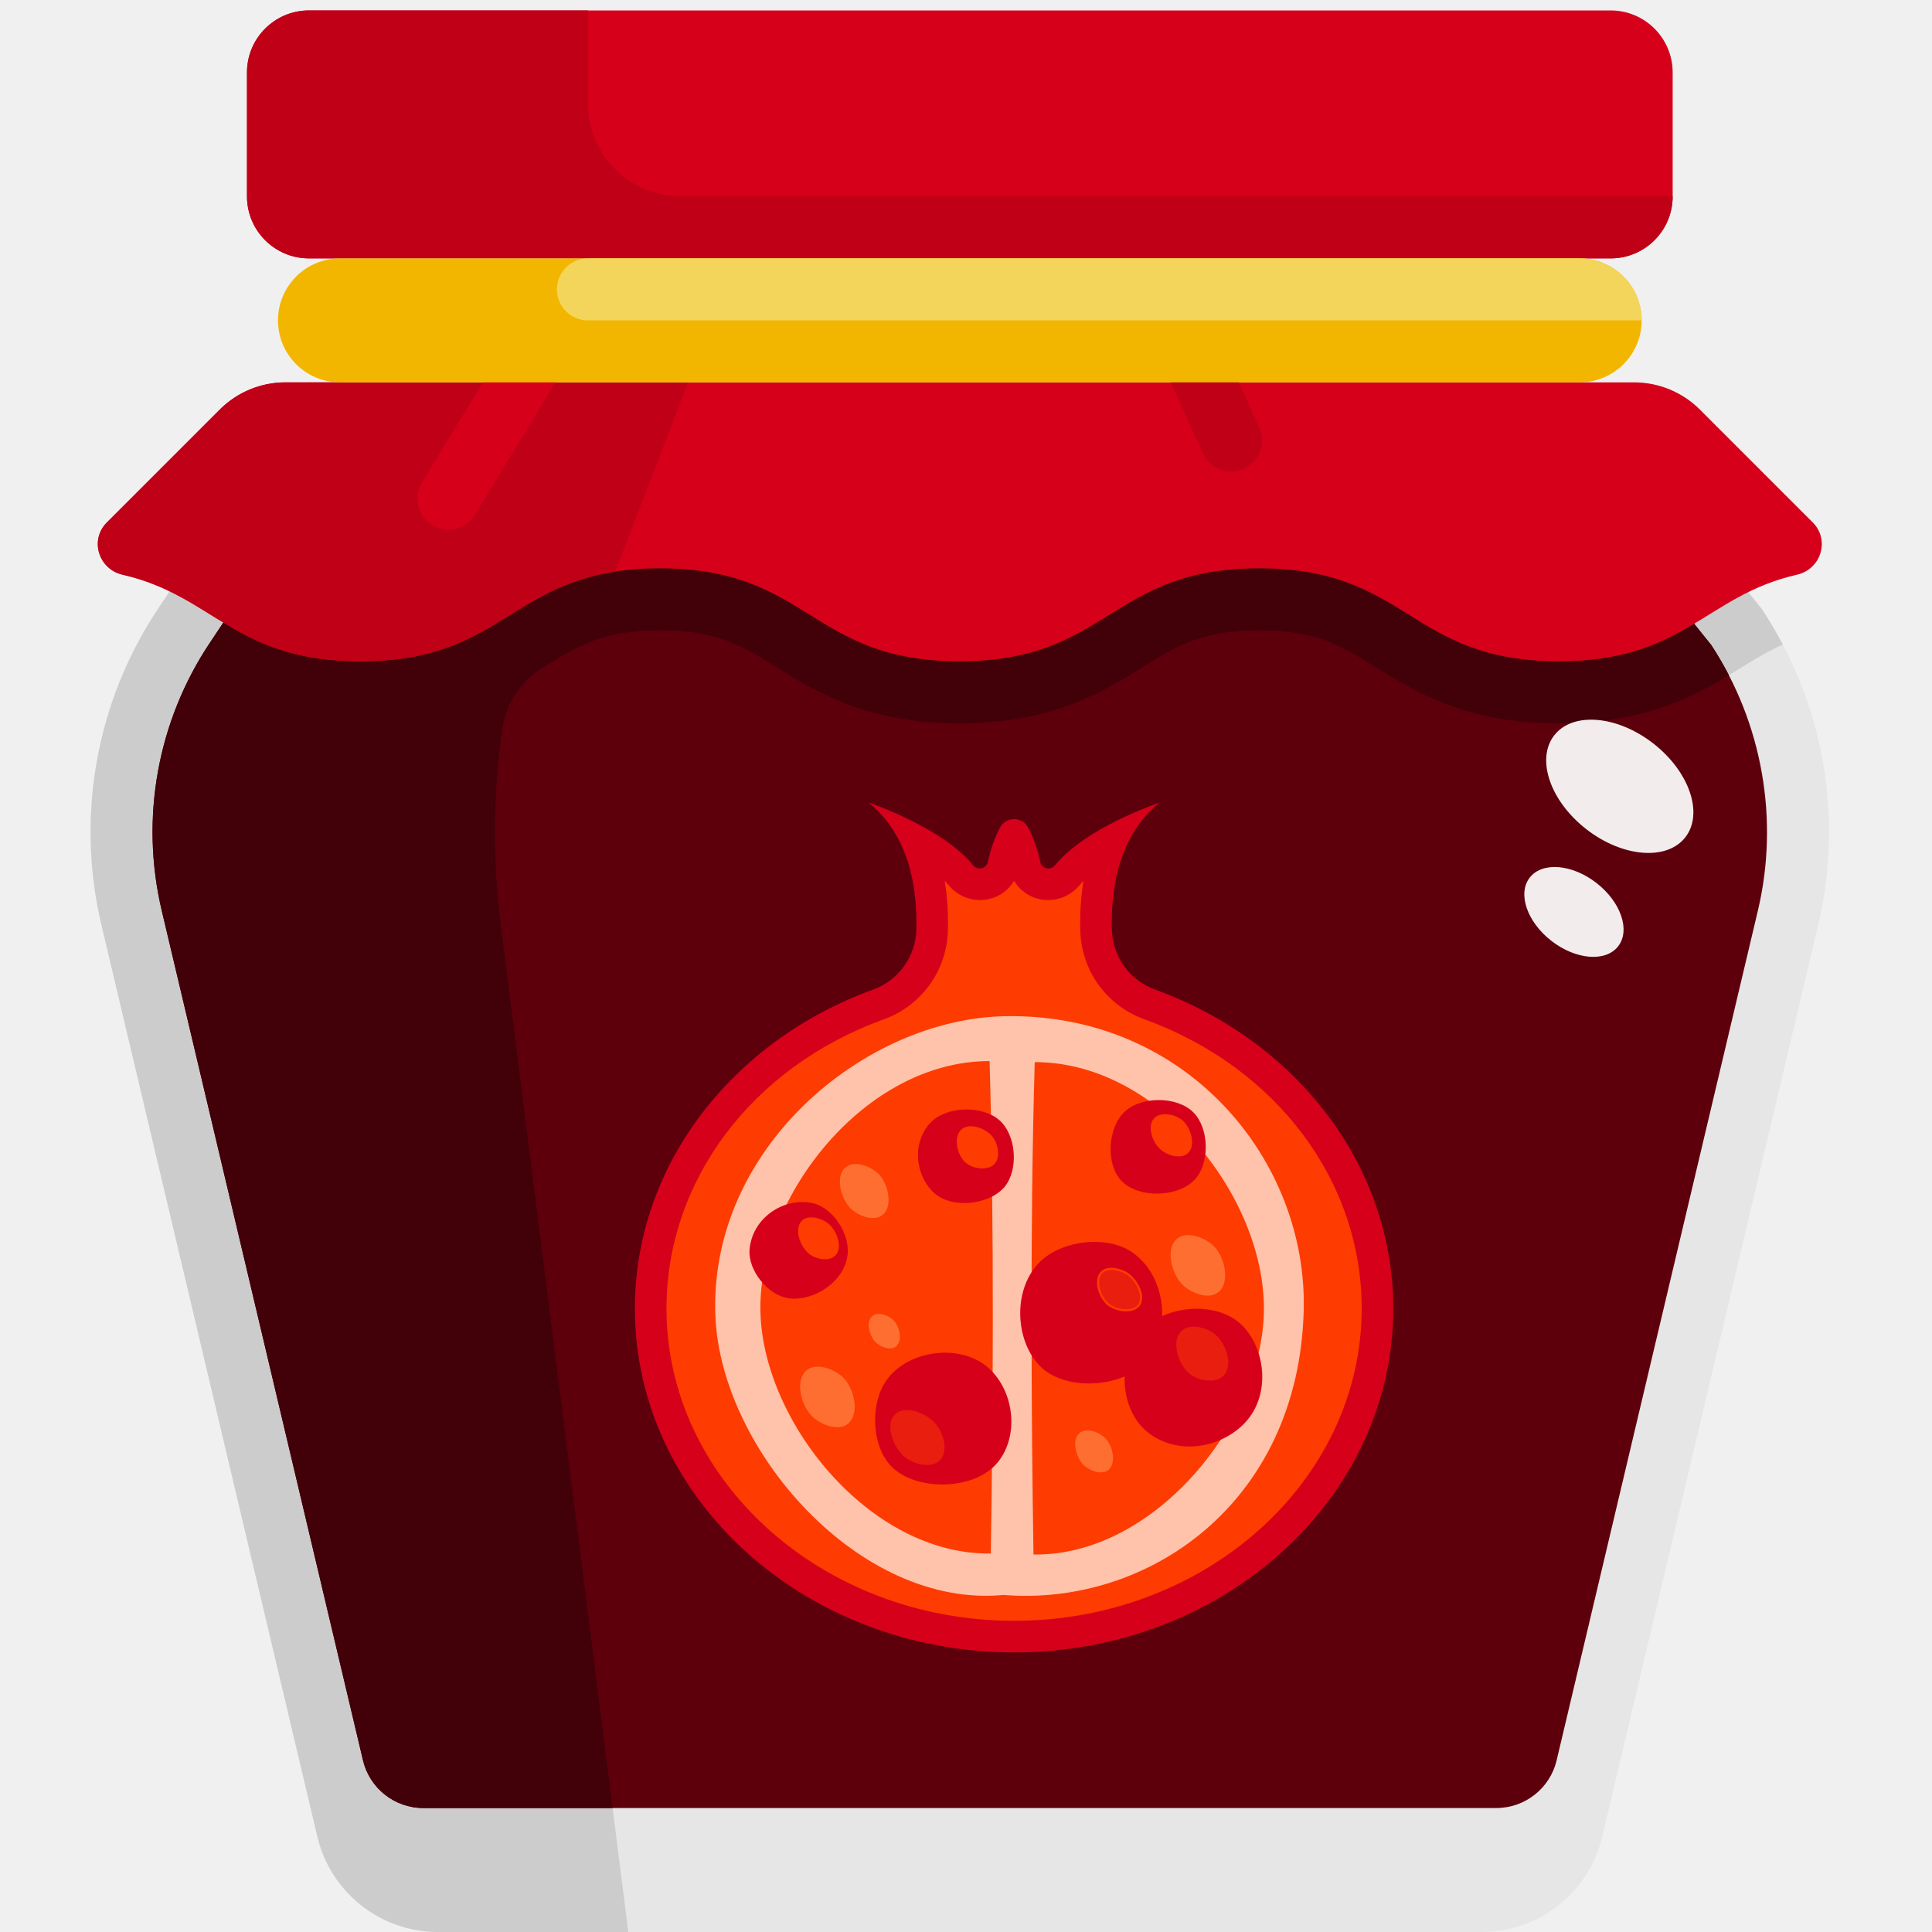
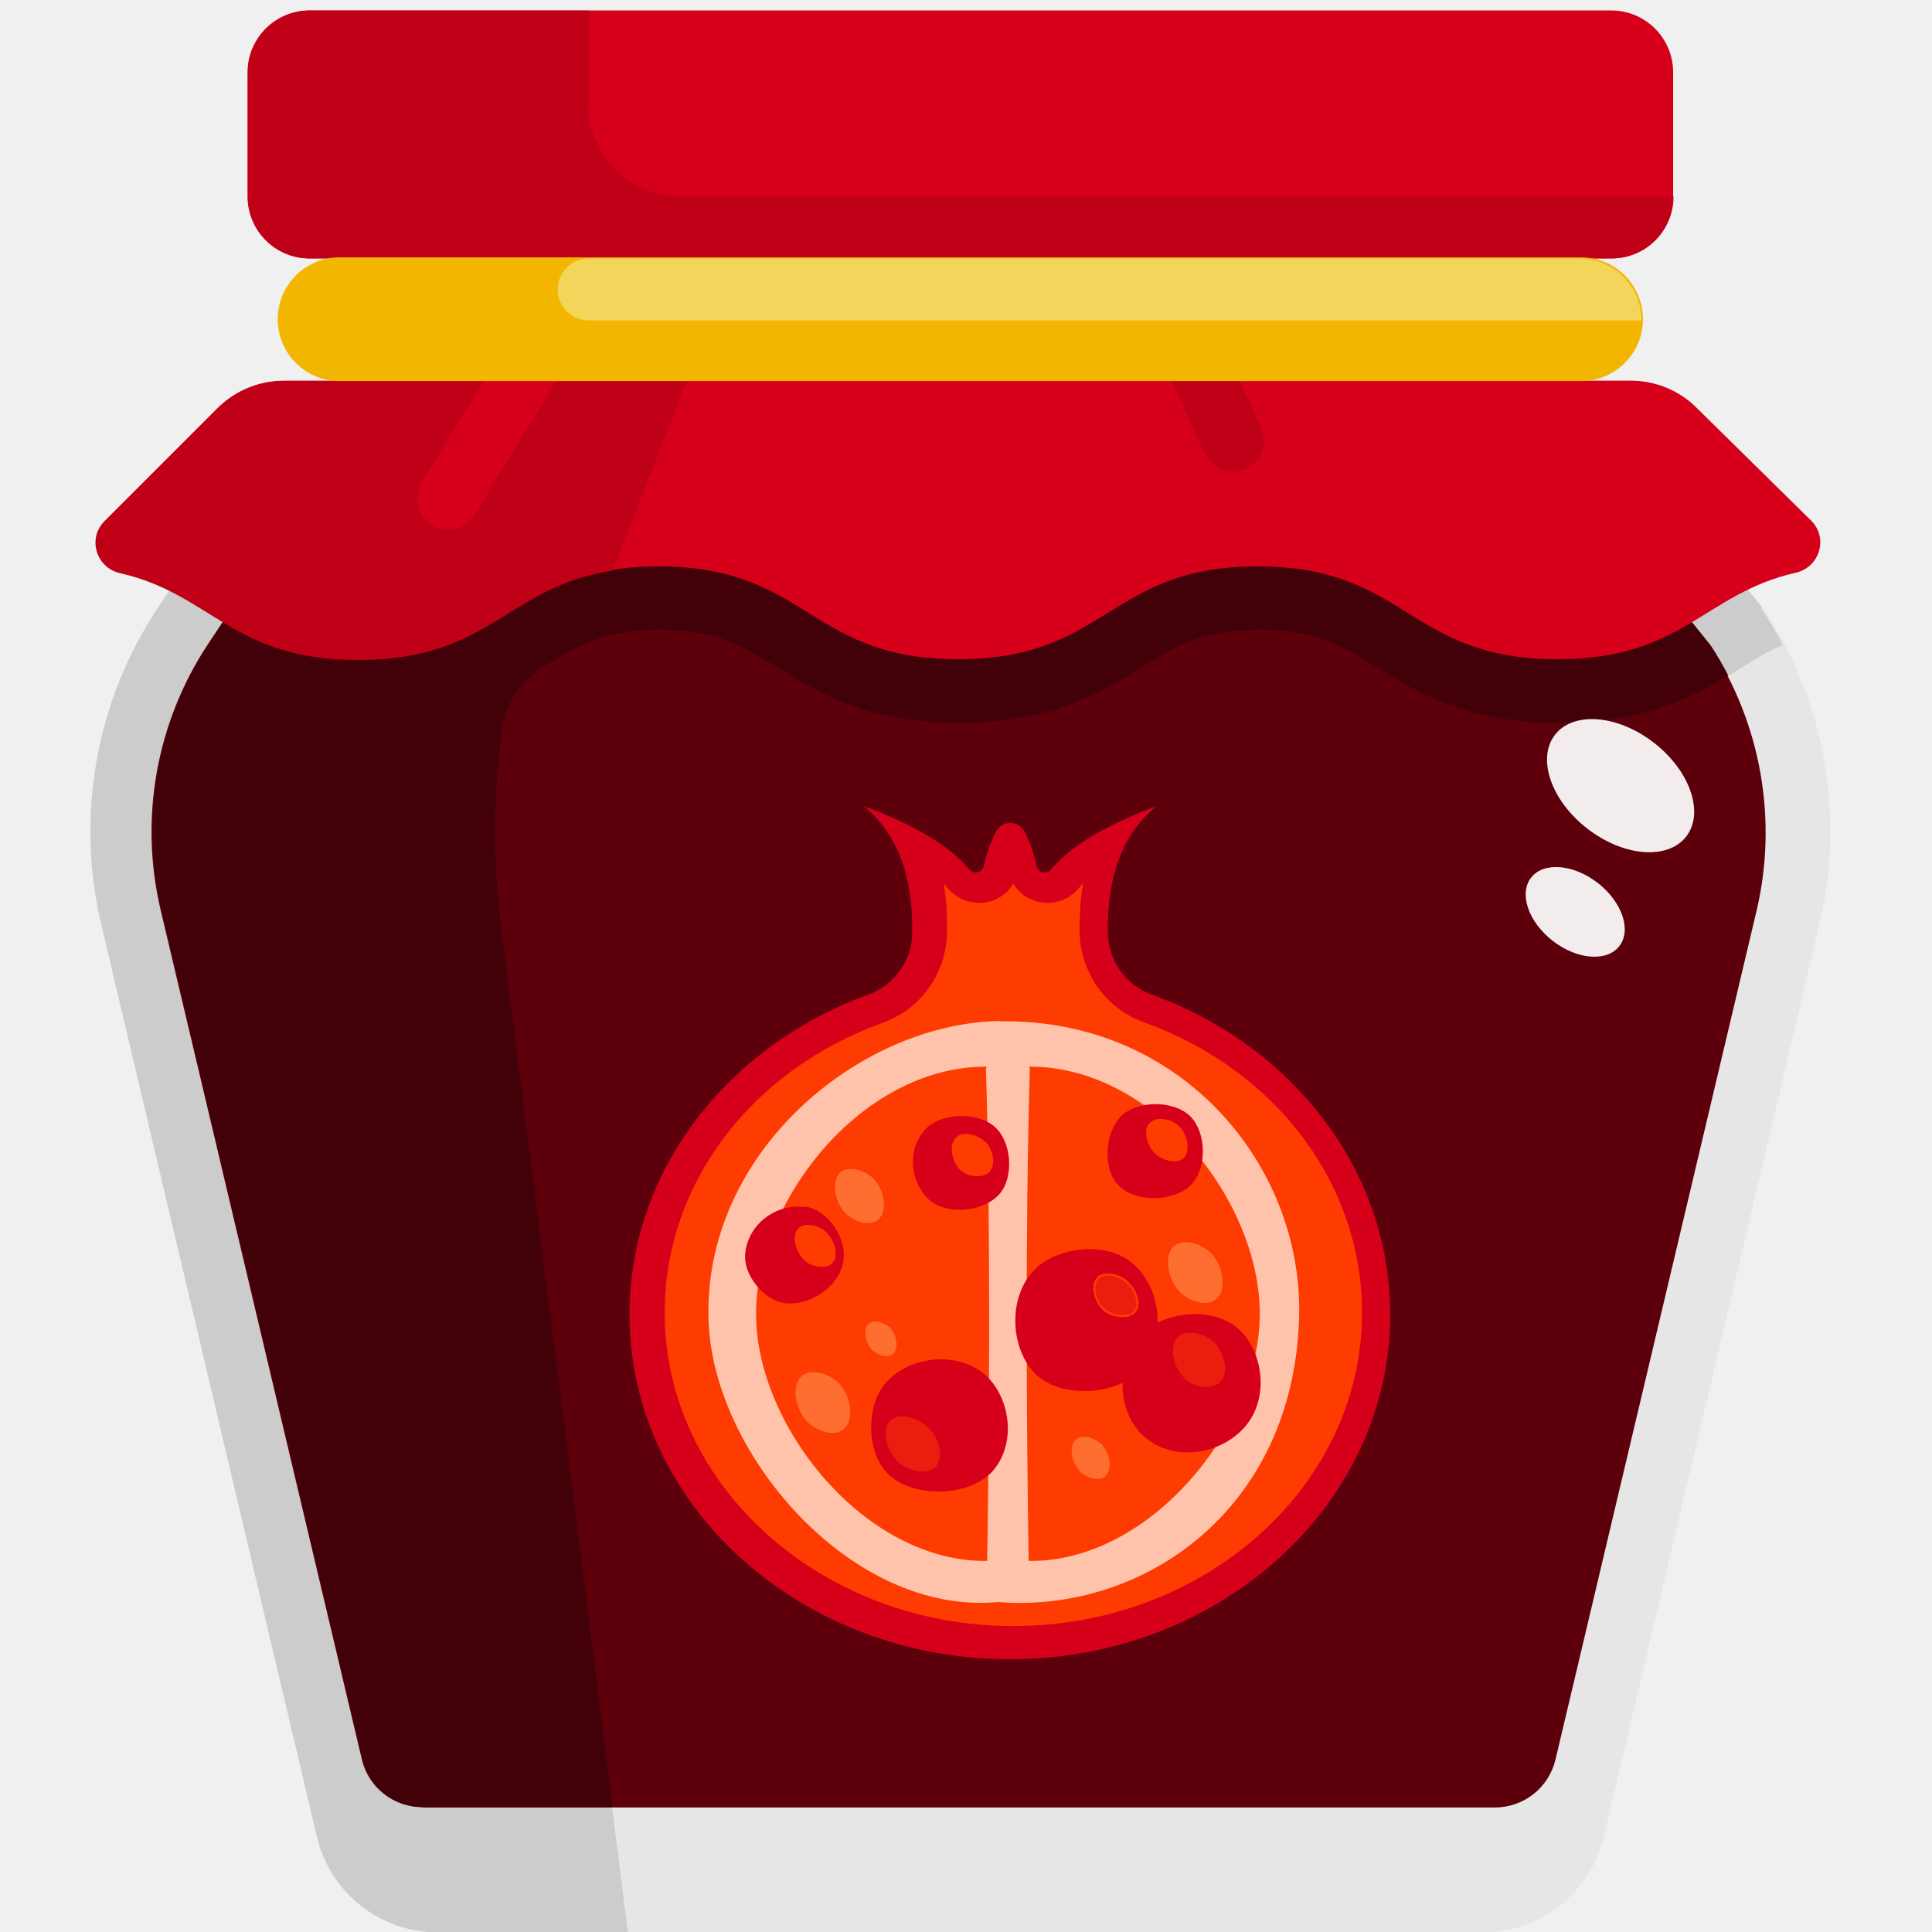
- <svg xmlns="http://www.w3.org/2000/svg" height="512pt" viewBox="-24 0 512 512" width="512pt" version="1.1" id="svg34">
-   <defs id="defs38" />
-   <path d="M 442.789,161.246 394.632,101.33 H 57.881 L 17.934,161.246 C 1.504,185.894 -3.951,216.26 2.875,245.084 L 60.103,486.719 C 63.615,501.537 76.848,512 92.074,512 H 368.649 c 15.226,0 28.459,-10.463 31.971,-25.281 l 57.228,-241.636 c 6.826,-28.824 1.371,-59.19 -15.059,-83.837 z m 0,0" fill="#f9eac7" id="path10" style="fill:#e6e6e6;stroke-width:0.995" />
-   <path d="M 442.789,161.246 394.632,101.33 H 57.881 L 17.934,161.246 C 1.504,185.894 -3.951,216.26 2.875,245.084 L 60.107,486.719 C 63.615,501.537 76.848,512 92.074,512 H 142.507 L 108.698,245.084 c -2.18,-17.207 -1.997,-34.951 0.365,-51.707 0.96,-6.811 4.891,-12.813 10.735,-16.438 0.027,-0.019 0.054,-0.035 0.082,-0.051 9.212,-5.719 15.863,-9.853 31.023,-9.853 15.168,0 21.827,4.134 31.038,9.853 10.618,6.589 23.831,14.791 48.366,14.791 24.527,0 37.74,-8.202 48.354,-14.791 9.208,-5.719 15.863,-9.853 31.023,-9.853 15.175,0 21.838,4.134 31.058,9.853 10.618,6.589 23.835,14.791 48.378,14.791 24.538,0 37.756,-8.202 48.374,-14.791 3.866,-2.397 7.269,-4.429 10.979,-6.057 -1.721,-3.275 -3.613,-6.477 -5.684,-9.585 z m 0,0" fill="#f4dbb3" id="path12" style="fill:#cccccc;stroke-width:0.995" />
-   <path d="M 88.185,479.147 H 372.538 c 7.615,0 14.231,-5.233 15.987,-12.642 l 53.339,-225.21 c 5.699,-24.072 1.197,-49.671 -12.359,-70.352 L 386.757,117.756 H 66.673 l -35.071,52.605 c -13.905,20.852 -18.517,46.548 -12.743,70.935 l 53.339,225.21 c 1.756,7.409 8.372,12.642 15.987,12.642 z m 0,0" fill="#ffc269" id="path14" style="fill:#5d000c;fill-opacity:1;stroke-width:0.995" />
-   <path d="m 434.168,178.927 c -1.41,-2.731 -2.964,-5.396 -4.662,-7.984 L 386.757,117.756 H 66.673 l -35.071,52.605 c -13.905,20.855 -18.517,46.548 -12.743,70.935 l 53.339,225.21 c 1.756,7.409 8.372,12.642 15.987,12.642 H 138.346 L 108.698,245.084 c -2.18,-17.207 -1.997,-34.951 0.365,-51.707 0.96,-6.811 4.891,-12.813 10.735,-16.442 0.027,-0.016 0.054,-0.031 0.082,-0.051 9.212,-5.715 15.863,-9.849 31.023,-9.849 15.168,0 21.827,4.134 31.038,9.853 10.618,6.589 23.831,14.787 48.366,14.787 24.527,0 37.74,-8.202 48.354,-14.791 9.208,-5.715 15.863,-9.849 31.023,-9.849 15.175,0 21.838,4.134 31.058,9.853 10.618,6.589 23.835,14.787 48.378,14.787 22.064,0 34.951,-6.62 45.048,-12.747 z m 0,0" fill="#ffa95f" id="path16" style="fill:#420008;fill-opacity:1;stroke-width:0.995" />
-   <path d="M 402.842,2.768 H 57.881 c -9.072,0 -16.426,7.355 -16.426,16.426 v 32.853 c 0,9.072 7.355,16.426 16.426,16.426 H 402.846 c 9.072,0 16.426,-7.355 16.426,-16.426 V 19.194 C 419.268,10.122 411.917,2.768 402.842,2.768 Z m 0,0" fill="#ff8b5a" id="path18" style="fill:#d6001b;fill-opacity:1;stroke-width:0.995" />
-   <path d="m 456.398,138.456 c 4.623,4.623 2.203,12.39 -4.177,13.843 -24.403,5.56 -29.737,22.949 -63.102,22.949 -39.718,0 -39.718,-24.64 -79.435,-24.64 -39.691,0 -39.691,24.64 -79.377,24.64 -39.702,0 -39.702,-24.64 -79.404,-24.64 -39.687,0 -39.687,24.64 -79.377,24.64 -33.327,0 -38.661,-17.386 -63.032,-22.949 -6.376,-1.453 -8.796,-9.216 -4.173,-13.839 L 34.236,108.544 c 4.619,-4.619 10.886,-7.215 17.421,-7.215 H 409.062 c 6.535,0 12.802,2.595 17.425,7.215 z m 0,0" fill="#ff8b5a" id="path20" style="fill:#d6001b;fill-opacity:1;stroke-width:0.995" />
-   <path d="m 300.573,93.117 h -18.019 l 12.192,26.994 c 1.371,3.034 4.355,4.833 7.491,4.833 1.123,0 2.277,-0.233 3.368,-0.73 4.138,-1.865 5.975,-6.729 4.107,-10.863 z m 0,0" fill="#ff7350" id="path22" style="fill:#bf0016;fill-opacity:1;stroke-width:0.995" />
-   <path d="M 158.335,101.33 H 51.661 c -6.535,0 -12.802,2.595 -17.425,7.215 L 4.32,138.46 c -4.623,4.623 -2.203,12.386 4.173,13.839 24.371,5.564 29.706,22.953 63.036,22.953 35.254,0 39.252,-19.406 67.508,-23.75 z m 0,0" fill="#ff7350" id="path24" style="fill:#bf0016;fill-opacity:1;stroke-width:0.995" />
-   <path d="m 108.97,93.117 -21.151,34.741 c -2.358,3.873 -1.131,8.928 2.755,11.286 1.329,0.816 2.805,1.2 4.258,1.2 2.774,0 5.478,-1.406 7.024,-3.943 l 26.349,-43.284 z m 0,0" fill="#ff8b5a" id="path26" style="fill:#d6001b;fill-opacity:1;stroke-width:0.995" />
-   <path d="M 131.799,27.407 V 2.768 H 57.881 c -9.072,0 -16.426,7.355 -16.426,16.426 v 32.853 c 0,9.076 7.355,16.426 16.426,16.426 H 402.846 c 9.072,0 16.426,-7.355 16.426,-16.426 H 156.439 c -13.606,0 -24.64,-11.03 -24.64,-24.64 z m 0,0" fill="#ff7350" id="path28" style="fill:#bf0016;fill-opacity:1;stroke-width:0.995" />
-   <path d="M 394.629,101.33 H 66.094 c -9.072,0 -16.426,-7.355 -16.426,-16.426 0,-9.072 7.355,-16.426 16.426,-16.426 H 394.632 c 9.072,0 16.426,7.355 16.426,16.426 -0.004,9.072 -7.358,16.426 -16.43,16.426 z m 0,0" fill="#9f6e50" id="path30" style="fill:#f3b600;fill-opacity:1;stroke-width:0.995" />
-   <path d="M 394.629,68.477 H 131.799 c -4.534,0 -8.213,3.675 -8.213,8.213 0,4.534 3.679,8.213 8.213,8.213 H 411.055 c 0,-9.072 -7.355,-16.426 -16.426,-16.426 z m 0,0" fill="#b57f5f" id="path32" style="fill:#f3d55b;fill-opacity:1;stroke-width:0.995" />
-   <ellipse style="opacity:0.923;fill:#ffffff;fill-opacity:1;stroke-width:8.504;stroke-linecap:round;stroke-linejoin:round" id="path961" cx="83.957" cy="447.893" rx="14.417" ry="22.005" transform="rotate(-52.17132)" />
-   <ellipse transform="rotate(-52.17132)" ry="14.837" rx="9.721" cy="458.717" cx="50.212" id="path961-3" style="opacity:0.923;fill:#ffffff;fill-opacity:1;stroke-width:5.734;stroke-linecap:round;stroke-linejoin:round" />
-   <g id="g1452" transform="matrix(0.6198128,0,0,0.6198128,516.1944,598.1089)" />
-   <g transform="matrix(1.06663,0,0,1.06663,525.7119,-148.9548)" id="g1856">
-     <path style="fill:#d6001b;fill-opacity:1;stroke-width:0.62" id="path1548" fill="#cc4b4c" d="m -299.563,339.048 c 9.893,8.007 12.169,20.725 11.856,31.756 -0.247,6.69 -4.559,12.544 -10.873,14.762 -34.622,12.6 -59.052,43.336 -59.052,79.215 0,47.224 42.21,85.418 94.212,85.418 52.001,0 94.212,-38.194 94.212,-85.418 0,-35.879 -24.415,-66.615 -59.037,-79.215 -6.314,-2.218 -10.629,-8.075 -10.873,-14.762 -0.315,-11.031 1.961,-23.749 11.854,-31.756 l 0.08,-0.039 -0.08,0.039 c -1.215,0.431 -18.41,6.358 -25.947,15.544 -0.479,0.649 -1.29,0.964 -2.082,0.804 -0.792,-0.16 -1.419,-0.765 -1.608,-1.55 -0.608,-2.993 -1.627,-5.886 -3.026,-8.597 -0.69,-1.286 -2.031,-2.087 -3.489,-2.087 -1.46,0 -2.801,0.801 -3.491,2.087 -1.399,2.712 -2.416,5.605 -3.026,8.597 -0.189,0.784 -0.816,1.39 -1.605,1.55 -0.792,0.16 -1.605,-0.155 -2.085,-0.804 -7.537,-9.186 -24.73,-15.113 -25.945,-15.544 l -0.08,-0.039 z m 0,0" />
-     <path style="fill:#fe3b00;fill-opacity:1;stroke-width:0.62" id="path1550" fill="#f5efca" d="m -263.42,542.349 c -47.621,0 -86.36,-34.797 -86.36,-77.569 0,-31.729 21.146,-59.931 53.873,-71.838 9.367,-3.3 15.74,-12.026 16.035,-21.955 0.143,-4.179 -0.121,-8.363 -0.784,-12.491 0.344,0.358 0.671,0.719 0.966,1.075 1.913,2.339 4.774,3.697 7.796,3.7 3.474,0.029 6.702,-1.794 8.474,-4.782 1.775,2.988 5.002,4.808 8.476,4.782 3.009,-0.002 5.862,-1.351 7.777,-3.675 0.303,-0.368 0.634,-0.738 0.993,-1.104 -0.666,4.143 -0.93,8.336 -0.787,12.527 0.305,9.905 6.663,18.606 16.006,21.909 32.76,11.927 53.897,40.121 53.897,71.852 -0.002,42.772 -38.731,77.569 -86.362,77.569 z m 0,0" />
-     <g id="g1831" transform="matrix(0.8695273,0,0,0.8695273,158.22,38.31549)">
-       <path style="fill:#ffc2aa;fill-opacity:1;stroke:#ffc2aa;stroke-width:0.602px;stroke-linecap:butt;stroke-linejoin:miter;stroke-opacity:1" d="m -487.557,407.207 c -40.026,0.776 -84.397,37.713 -82.386,85.495 1.598,37.985 40.994,83.209 81.998,79.278 41.162,3.328 83.968,-26.098 85.495,-80.832 1.196,-42.844 -33.307,-84.945 -85.107,-83.941 z" id="path1680" />
-       <path style="fill:#fe3b00;fill-opacity:1;stroke:#fe3b00;stroke-width:0.602px;stroke-linecap:butt;stroke-linejoin:miter;stroke-opacity:1" d="m -492.198,420.038 c -35.167,0.155 -64.977,38.348 -64.895,70.219 0.082,31.866 30.992,70.213 65.245,69.873 0.575,-37.097 1.033,-93.106 -0.35,-140.092 z" id="path1682" />
-       <path id="path1684" d="m -478.712,420.328 c 35.167,0.155 64.977,38.348 64.895,70.219 -0.082,31.866 -30.992,70.213 -65.245,69.873 -0.575,-37.097 -1.033,-93.106 0.35,-140.092 z" style="fill:#fe3b00;fill-opacity:1;stroke:#fe3b00;stroke-width:0.602px;stroke-linecap:butt;stroke-linejoin:miter;stroke-opacity:1" />
-       <path style="fill:#d6001b;fill-opacity:1;stroke:#d6001b;stroke-width:0.602px;stroke-linecap:butt;stroke-linejoin:miter;stroke-opacity:1" d="m -543.159,460.48 c -8.126,-1.255 -16.308,4.615 -17.026,13.117 -0.491,5.81 5.194,12.846 10.973,13.621 6.684,0.896 15.263,-4.324 16.396,-11.855 0.898,-5.974 -4.147,-13.925 -10.342,-14.882 z" id="path1686" />
-       <path style="fill:#d6001b;fill-opacity:1;stroke:#d6001b;stroke-width:0.602px;stroke-linecap:butt;stroke-linejoin:miter;stroke-opacity:1" d="m -493.144,507.04 c -7.96,-6.304 -22.283,-4.283 -28.128,4.289 -4.662,6.837 -3.998,19.319 2.27,24.722 7.337,6.324 22.766,5.764 29.011,-1.64 6.577,-7.797 4.734,-21.124 -3.153,-27.371 z" id="path1688" />
-       <path style="fill:#d6001b;fill-opacity:1;stroke:#d6001b;stroke-width:0.602px;stroke-linecap:butt;stroke-linejoin:miter;stroke-opacity:1" d="m -477.756,477.777 c -7.633,8.18 -6.229,22.98 1.135,29.515 7.414,6.58 23.436,5.333 29.641,-2.397 6.351,-7.91 5.576,-23.215 -4.162,-30.146 -7.274,-5.177 -20.523,-3.501 -26.614,3.027 z" id="path1690" />
-       <path style="fill:#d6001b;fill-opacity:1;stroke:#d6001b;stroke-width:0.602px;stroke-linecap:butt;stroke-linejoin:miter;stroke-opacity:1" d="m -445.466,526.339 c 9.511,6.412 22.053,2.477 27.623,-5.045 6.364,-8.595 3.615,-21.889 -3.82,-27.274 -7.74,-5.606 -22.581,-3.851 -28.218,5.074 -5.12,8.107 -4.196,21.44 4.415,27.245 z" id="path1692" />
-       <path style="fill:#d6001b;fill-opacity:1;stroke:#d6001b;stroke-width:0.602px;stroke-linecap:butt;stroke-linejoin:miter;stroke-opacity:1" d="m -508.826,437.806 c -5.413,6.182 -3.481,15.425 1.558,19.633 4.988,4.166 15.224,3.032 19.399,-1.948 3.999,-4.769 3.261,-14.498 -1.402,-18.62 -4.889,-4.322 -15.256,-3.975 -19.555,0.935 z" id="path1694" />
-       <path style="fill:#d6001b;fill-opacity:1;stroke:#d6001b;stroke-width:0.602px;stroke-linecap:butt;stroke-linejoin:miter;stroke-opacity:1" d="m -453.171,434.47 c -4.66,4.447 -5.292,14.684 -0.807,19.307 4.72,4.865 15.604,4.621 20.334,-0.234 4.416,-4.532 4.22,-14.528 -0.276,-18.981 -4.56,-4.515 -14.609,-4.523 -19.251,-0.092 z" id="path1696" />
-       <path style="fill:#fe3b00;fill-opacity:1;stroke:#fe3b00;stroke-width:0.602px;stroke-linecap:butt;stroke-linejoin:miter;stroke-opacity:1" d="m -444.707,436.325 c -1.876,2.087 -0.393,6.319 1.636,8.258 1.88,1.797 5.891,3.024 7.713,1.169 2.068,-2.104 0.687,-6.724 -1.48,-8.726 -1.934,-1.787 -6.109,-2.66 -7.869,-0.701 z" id="path1698" />
-       <path style="fill:#ea1e0e;fill-opacity:1;stroke:#fe3b00;stroke-width:0.602px;stroke-linecap:butt;stroke-linejoin:miter;stroke-opacity:1" d="m -460.02,480.247 c -2.025,2.39 -0.258,7.29 2.194,9.137 2.284,1.72 6.898,2.387 8.578,0.073 1.787,-2.462 -0.497,-6.79 -2.902,-8.653 -2.079,-1.61 -6.17,-2.563 -7.87,-0.557 z" id="path1700" />
-       <path style="fill:#ea1e0e;fill-opacity:1;stroke:#ea1e0e;stroke-width:0.602px;stroke-linecap:butt;stroke-linejoin:miter;stroke-opacity:1" d="m -437.015,497.202 c -2.647,2.865 -0.66,8.905 2.27,11.478 2.406,2.113 7.47,3.034 9.586,0.631 2.462,-2.798 0.59,-8.441 -2.144,-10.974 -2.391,-2.215 -7.5,-3.529 -9.712,-1.135 z" id="path1702" />
-       <path style="fill:#fe3b00;fill-opacity:1;stroke:#fe3b00;stroke-width:0.602px;stroke-linecap:butt;stroke-linejoin:miter;stroke-opacity:1" d="m -499.788,439.52 c -2.181,2.018 -1.083,6.8 1.067,8.85 1.928,1.838 6.122,2.495 7.97,0.577 1.813,-1.882 0.908,-5.864 -0.857,-7.791 -1.878,-2.051 -6.14,-3.525 -8.18,-1.636 z" id="path1704" />
-       <path style="fill:#fe3b00;fill-opacity:1;stroke:#fe3b00;stroke-width:0.602px;stroke-linecap:butt;stroke-linejoin:miter;stroke-opacity:1" d="m -545.429,465.651 c -2.034,2.231 -0.276,6.867 2.018,8.829 1.858,1.588 5.712,2.35 7.315,0.504 1.86,-2.141 0.315,-6.397 -1.766,-8.324 -1.867,-1.729 -5.853,-2.889 -7.567,-1.009 z" id="path1706" />
-       <path style="fill:#ea1e0e;fill-opacity:1;stroke:#ea1e0e;stroke-width:0.602px;stroke-linecap:butt;stroke-linejoin:miter;stroke-opacity:1" d="m -507.902,523.185 c -2.547,-2.676 -8.248,-4.896 -10.848,-2.27 -2.756,2.784 -0.386,8.854 2.523,11.478 2.482,2.239 7.653,3.55 9.965,1.135 2.414,-2.522 0.767,-7.815 -1.64,-10.343 z" id="path1708" />
-       <path id="path1710" d="m -532.939,450.336 c -2.741,2.409 -1.283,8.141 1.117,10.89 2.078,2.381 6.807,4.282 9.214,2.234 2.773,-2.359 1.531,-8.125 -0.838,-10.89 -2.115,-2.469 -7.052,-4.38 -9.494,-2.234 z" style="fill:#ff6e31;fill-opacity:1;stroke:#ff6e31;stroke-width:0.524px;stroke-linecap:butt;stroke-linejoin:miter;stroke-opacity:1" />
-       <path style="fill:#ff6e31;fill-opacity:1;stroke:#ff6e31;stroke-width:0.335px;stroke-linecap:butt;stroke-linejoin:miter;stroke-opacity:1" d="m -525.313,492.728 c -1.752,1.539 -0.82,5.202 0.714,6.959 1.328,1.522 4.35,2.736 5.889,1.428 1.772,-1.507 0.978,-5.192 -0.535,-6.959 -1.351,-1.578 -4.506,-2.799 -6.067,-1.428 z" id="path1712" />
-       <path id="path1714" d="m -544.091,508.381 c -3.071,2.698 -1.437,9.12 1.251,12.2 2.328,2.668 7.626,4.797 10.323,2.503 3.107,-2.643 1.715,-9.102 -0.938,-12.2 -2.369,-2.766 -7.9,-4.907 -10.636,-2.503 z" style="fill:#ff6e31;fill-opacity:1;stroke:#ff6e31;stroke-width:0.587px;stroke-linecap:butt;stroke-linejoin:miter;stroke-opacity:1" />
-       <path style="fill:#ff6e31;fill-opacity:1;stroke:#ff6e31;stroke-width:0.587px;stroke-linecap:butt;stroke-linejoin:miter;stroke-opacity:1" d="m -438.226,470.785 c -3.071,2.698 -1.437,9.12 1.251,12.2 2.328,2.668 7.626,4.797 10.323,2.503 3.107,-2.643 1.715,-9.102 -0.938,-12.2 -2.369,-2.766 -7.9,-4.907 -10.636,-2.503 z" id="path1716" />
-       <path id="path1718" d="m -466.092,526.183 c -2.13,1.871 -0.996,6.325 0.868,8.46 1.615,1.85 5.289,3.326 7.159,1.735 2.154,-1.833 1.189,-6.312 -0.651,-8.46 -1.643,-1.918 -5.479,-3.403 -7.376,-1.735 z" style="fill:#ff6e31;fill-opacity:1;stroke:#ff6e31;stroke-width:0.407px;stroke-linecap:butt;stroke-linejoin:miter;stroke-opacity:1" />
+ <svg xmlns="http://www.w3.org/2000/svg" width="512pt" height="512pt" version="1.1" viewBox="-24 0 512 512">
+   <path d="m443 161-48.2-59.9h-337l-39.9 59.9c-16.4 24.6-21.9 55-15.1 83.8l57.2 242c3.51 14.8 16.7 25.3 32 25.3h277c15.2 0 28.5-10.5 32-25.3l57.2-242c6.83-28.8 1.37-59.2-15.1-83.8z" fill="#f9eac7" style="fill:#e6e6e6;stroke-width:.995" />
+   <path d="m443 161-48.2-59.9h-337l-39.9 59.9c-16.4 24.6-21.9 55-15.1 83.8l57.2 242c3.51 14.8 16.7 25.3 32 25.3h50.4l-33.8-267c-2.18-17.2-2-35 0.365-51.7 0.96-6.81 4.89-12.8 10.7-16.4 0.027-0.019 0.054-0.035 0.082-0.051 9.21-5.72 15.9-9.85 31-9.85 15.2 0 21.8 4.13 31 9.85 10.6 6.59 23.8 14.8 48.4 14.8 24.5 0 37.7-8.2 48.4-14.8 9.21-5.72 15.9-9.85 31-9.85 15.2 0 21.8 4.13 31.1 9.85 10.6 6.59 23.8 14.8 48.4 14.8 24.5 0 37.8-8.2 48.4-14.8 3.87-2.4 7.27-4.43 11-6.06-1.72-3.28-3.61-6.48-5.68-9.58z" fill="#f4dbb3" style="fill:#ccc;stroke-width:.995" />
+   <path d="m88.2 479h284c7.61 0 14.2-5.23 16-12.6l53.3-225c5.7-24.1 1.2-49.7-12.4-70.4l-42.7-53.2h-320l-35.1 52.6c-13.9 20.9-18.5 46.5-12.7 70.9l53.3 225c1.76 7.41 8.37 12.6 16 12.6z" fill="#ffc269" style="fill:#5d000c;stroke-width:.995" />
+   <path d="m434 179c-1.41-2.73-2.96-5.4-4.66-7.98l-42.7-53.2h-320l-35.1 52.6c-13.9 20.9-18.5 46.5-12.7 70.9l53.3 225c1.76 7.41 8.37 12.6 16 12.6h50.2l-29.6-234c-2.18-17.2-2-35 0.365-51.7 0.96-6.81 4.89-12.8 10.7-16.4 0.027-0.016 0.054-0.031 0.082-0.051 9.21-5.72 15.9-9.85 31-9.85 15.2 0 21.8 4.13 31 9.85 10.6 6.59 23.8 14.8 48.4 14.8 24.5 0 37.7-8.2 48.4-14.8 9.21-5.72 15.9-9.85 31-9.85 15.2 0 21.8 4.13 31.1 9.85 10.6 6.59 23.8 14.8 48.4 14.8 22.1 0 35-6.62 45-12.7z" fill="#ffa95f" style="fill:#420008;stroke-width:.995" />
+   <path d="m403 2.77h-345c-9.07 0-16.4 7.35-16.4 16.4v32.9c0 9.07 7.35 16.4 16.4 16.4h345c9.07 0 16.4-7.35 16.4-16.4v-32.9c-0.004-9.07-7.35-16.4-16.4-16.4z" fill="#ff8b5a" style="fill:#d6001b;stroke-width:.995" />
+   <path d="m456 138c4.62 4.62 2.2 12.4-4.18 13.8-24.4 5.56-29.7 22.9-63.1 22.9-39.7 0-39.7-24.6-79.4-24.6-39.7 0-39.7 24.6-79.4 24.6-39.7 0-39.7-24.6-79.4-24.6-39.7 0-39.7 24.6-79.4 24.6-33.3 0-38.7-17.4-63-22.9-6.38-1.45-8.8-9.22-4.17-13.8l29.9-29.9c4.62-4.62 10.9-7.21 17.4-7.21h357c6.53 0 12.8 2.6 17.4 7.21z" fill="#ff8b5a" style="fill:#d6001b;stroke-width:.995" />
+   <path d="m301 93.1h-18l12.2 27c1.37 3.03 4.36 4.83 7.49 4.83 1.12 0 2.28-0.233 3.37-0.73 4.14-1.86 5.98-6.73 4.11-10.9z" fill="#ff7350" style="fill:#bf0016;stroke-width:.995" />
+   <path d="m158 101h-107c-6.53 0-12.8 2.6-17.4 7.21l-29.9 29.9c-4.62 4.62-2.2 12.4 4.17 13.8 24.4 5.56 29.7 23 63 23 35.3 0 39.3-19.4 67.5-23.7z" fill="#ff7350" style="fill:#bf0016;stroke-width:.995" />
+   <path d="m109 93.1-21.2 34.7c-2.36 3.87-1.13 8.93 2.75 11.3 1.33 0.816 2.81 1.2 4.26 1.2 2.77 0 5.48-1.41 7.02-3.94l26.3-43.3z" fill="#ff8b5a" style="fill:#d6001b;stroke-width:.995" />
+   <path d="m132 27.4v-24.6h-73.9c-9.07 0-16.4 7.35-16.4 16.4v32.9c0 9.08 7.35 16.4 16.4 16.4h345c9.07 0 16.4-7.35 16.4-16.4h-263c-13.6 0-24.6-11-24.6-24.6z" fill="#ff7350" style="fill:#bf0016;stroke-width:.995" />
+   <path d="m395 101h-329c-9.07 0-16.4-7.35-16.4-16.4s7.35-16.4 16.4-16.4h329c9.07 0 16.4 7.35 16.4 16.4-4e-3 9.07-7.36 16.4-16.4 16.4z" fill="#9f6e50" style="fill:#f3b600;stroke-width:.995" />
+   <path d="m395 68.5h-263c-4.53 0-8.21 3.68-8.21 8.21 0 4.53 3.68 8.21 8.21 8.21h279c0-9.07-7.35-16.4-16.4-16.4z" fill="#b57f5f" style="fill:#f3d55b;stroke-width:.995" />
+   <ellipse transform="rotate(-52.2)" cx="84" cy="448" rx="14.4" ry="22" style="fill:#fff;opacity:.923;stroke-linecap:round;stroke-linejoin:round;stroke-width:8.5" />
+   <ellipse transform="rotate(-52.2)" cx="50.2" cy="459" rx="9.72" ry="14.8" style="fill:#fff;opacity:.923;stroke-linecap:round;stroke-linejoin:round;stroke-width:5.73" />
+   <g transform="matrix(1.07 0 0 1.07 526 -149)">
+     <path d="m-300 339c9.89 8.01 12.2 20.7 11.9 31.8-0.247 6.69-4.56 12.5-10.9 14.8-34.6 12.6-59.1 43.3-59.1 79.2 0 47.2 42.2 85.4 94.2 85.4 52 0 94.2-38.2 94.2-85.4 0-35.9-24.4-66.6-59-79.2-6.31-2.22-10.6-8.07-10.9-14.8-0.315-11 1.96-23.7 11.9-31.8l0.08-0.039-0.08 0.039c-1.22 0.431-18.4 6.36-25.9 15.5-0.479 0.649-1.29 0.964-2.08 0.804-0.792-0.16-1.42-0.765-1.61-1.55-0.608-2.99-1.63-5.89-3.03-8.6-0.69-1.29-2.03-2.09-3.49-2.09-1.46 0-2.8 0.801-3.49 2.09-1.4 2.71-2.42 5.6-3.03 8.6-0.189 0.784-0.816 1.39-1.61 1.55-0.792 0.16-1.61-0.155-2.08-0.804-7.54-9.19-24.7-15.1-25.9-15.5l-0.08-0.039z" fill="#cc4b4c" style="fill:#d6001b;stroke-width:.62" />
+     <path d="m-263 542c-47.6 0-86.4-34.8-86.4-77.6 0-31.7 21.1-59.9 53.9-71.8 9.37-3.3 15.7-12 16-22 0.143-4.18-0.121-8.36-0.784-12.5 0.344 0.358 0.671 0.719 0.966 1.07 1.91 2.34 4.77 3.7 7.8 3.7 3.47 0.029 6.7-1.79 8.47-4.78 1.77 2.99 5 4.81 8.48 4.78 3.01-2e-3 5.86-1.35 7.78-3.68 0.303-0.368 0.634-0.738 0.993-1.1-0.666 4.14-0.93 8.34-0.787 12.5 0.305 9.9 6.66 18.6 16 21.9 32.8 11.9 53.9 40.1 53.9 71.9-2e-3 42.8-38.7 77.6-86.4 77.6z" fill="#f5efca" style="fill:#fe3b00;stroke-width:.62" />
+     <g transform="matrix(.87 0 0 .87 158 38.3)">
+       <path d="m-488 407c-40 0.776-84.4 37.7-82.4 85.5 1.6 38 41 83.2 82 79.3 41.2 3.33 84-26.1 85.5-80.8 1.2-42.8-33.3-84.9-85.1-83.9z" style="fill:#ffc2aa;stroke-width:.602px;stroke:#ffc2aa" />
+       <path d="m-492 420c-35.2 0.155-65 38.3-64.9 70.2 0.082 31.9 31 70.2 65.2 69.9 0.575-37.1 1.03-93.1-0.35-140z" style="fill:#fe3b00;stroke-width:.602px;stroke:#fe3b00" />
+       <path d="m-479 420c35.2 0.155 65 38.3 64.9 70.2-0.082 31.9-31 70.2-65.2 69.9-0.575-37.1-1.03-93.1 0.35-140z" style="fill:#fe3b00;stroke-width:.602px;stroke:#fe3b00" />
+       <path d="m-543 460c-8.13-1.26-16.3 4.61-17 13.1-0.491 5.81 5.19 12.8 11 13.6 6.68 0.896 15.3-4.32 16.4-11.9 0.898-5.97-4.15-13.9-10.3-14.9z" style="fill:#d6001b;stroke-width:.602px;stroke:#d6001b" />
+       <path d="m-493 507c-7.96-6.3-22.3-4.28-28.1 4.29-4.66 6.84-4 19.3 2.27 24.7 7.34 6.32 22.8 5.76 29-1.64 6.58-7.8 4.73-21.1-3.15-27.4z" style="fill:#d6001b;stroke-width:.602px;stroke:#d6001b" />
+       <path d="m-478 478c-7.63 8.18-6.23 23 1.14 29.5 7.41 6.58 23.4 5.33 29.6-2.4 6.35-7.91 5.58-23.2-4.16-30.1-7.27-5.18-20.5-3.5-26.6 3.03z" style="fill:#d6001b;stroke-width:.602px;stroke:#d6001b" />
+       <path d="m-445 526c9.51 6.41 22.1 2.48 27.6-5.05 6.36-8.59 3.61-21.9-3.82-27.3-7.74-5.61-22.6-3.85-28.2 5.07-5.12 8.11-4.2 21.4 4.41 27.2z" style="fill:#d6001b;stroke-width:.602px;stroke:#d6001b" />
+       <path d="m-509 438c-5.41 6.18-3.48 15.4 1.56 19.6 4.99 4.17 15.2 3.03 19.4-1.95 4-4.77 3.26-14.5-1.4-18.6-4.89-4.32-15.3-3.97-19.6 0.935z" style="fill:#d6001b;stroke-width:.602px;stroke:#d6001b" />
+       <path d="m-453 434c-4.66 4.45-5.29 14.7-0.807 19.3 4.72 4.87 15.6 4.62 20.3-0.234 4.42-4.53 4.22-14.5-0.276-19-4.56-4.52-14.6-4.52-19.3-0.092z" style="fill:#d6001b;stroke-width:.602px;stroke:#d6001b" />
+       <path d="m-445 436c-1.88 2.09-0.393 6.32 1.64 8.26 1.88 1.8 5.89 3.02 7.71 1.17 2.07-2.1 0.687-6.72-1.48-8.73-1.93-1.79-6.11-2.66-7.87-0.701z" style="fill:#fe3b00;stroke-width:.602px;stroke:#fe3b00" />
+       <path d="m-460 480c-2.02 2.39-0.258 7.29 2.19 9.14 2.28 1.72 6.9 2.39 8.58 0.073 1.79-2.46-0.497-6.79-2.9-8.65-2.08-1.61-6.17-2.56-7.87-0.557z" style="fill:#ea1e0e;stroke-width:.602px;stroke:#fe3b00" />
+       <path d="m-437 497c-2.65 2.86-0.66 8.9 2.27 11.5 2.41 2.11 7.47 3.03 9.59 0.631 2.46-2.8 0.59-8.44-2.14-11-2.39-2.21-7.5-3.53-9.71-1.14z" style="fill:#ea1e0e;stroke-width:.602px;stroke:#ea1e0e" />
+       <path d="m-500 440c-2.18 2.02-1.08 6.8 1.07 8.85 1.93 1.84 6.12 2.49 7.97 0.577 1.81-1.88 0.908-5.86-0.857-7.79-1.88-2.05-6.14-3.52-8.18-1.64z" style="fill:#fe3b00;stroke-width:.602px;stroke:#fe3b00" />
+       <path d="m-545 466c-2.03 2.23-0.276 6.87 2.02 8.83 1.86 1.59 5.71 2.35 7.32 0.504 1.86-2.14 0.315-6.4-1.77-8.32-1.87-1.73-5.85-2.89-7.57-1.01z" style="fill:#fe3b00;stroke-width:.602px;stroke:#fe3b00" />
+       <path d="m-508 523c-2.55-2.68-8.25-4.9-10.8-2.27-2.76 2.78-0.386 8.85 2.52 11.5 2.48 2.24 7.65 3.55 9.96 1.14 2.41-2.52 0.767-7.81-1.64-10.3z" style="fill:#ea1e0e;stroke-width:.602px;stroke:#ea1e0e" />
+       <path d="m-533 450c-2.74 2.41-1.28 8.14 1.12 10.9 2.08 2.38 6.81 4.28 9.21 2.23 2.77-2.36 1.53-8.12-0.838-10.9-2.11-2.47-7.05-4.38-9.49-2.23z" style="fill:#ff6e31;stroke-width:.524px;stroke:#ff6e31" />
+       <path d="m-525 493c-1.75 1.54-0.82 5.2 0.714 6.96 1.33 1.52 4.35 2.74 5.89 1.43 1.77-1.51 0.978-5.19-0.535-6.96-1.35-1.58-4.51-2.8-6.07-1.43z" style="fill:#ff6e31;stroke-width:.335px;stroke:#ff6e31" />
+       <path d="m-544 508c-3.07 2.7-1.44 9.12 1.25 12.2 2.33 2.67 7.63 4.8 10.3 2.5 3.11-2.64 1.71-9.1-0.938-12.2-2.37-2.77-7.9-4.91-10.6-2.5z" style="fill:#ff6e31;stroke-width:.587px;stroke:#ff6e31" />
+       <path d="m-438 471c-3.07 2.7-1.44 9.12 1.25 12.2 2.33 2.67 7.63 4.8 10.3 2.5 3.11-2.64 1.71-9.1-0.938-12.2-2.37-2.77-7.9-4.91-10.6-2.5z" style="fill:#ff6e31;stroke-width:.587px;stroke:#ff6e31" />
+       <path d="m-466 526c-2.13 1.87-0.996 6.32 0.868 8.46 1.61 1.85 5.29 3.33 7.16 1.74 2.15-1.83 1.19-6.31-0.651-8.46-1.64-1.92-5.48-3.4-7.38-1.74z" style="fill:#ff6e31;stroke-width:.407px;stroke:#ff6e31" />
    </g>
  </g>
</svg>
